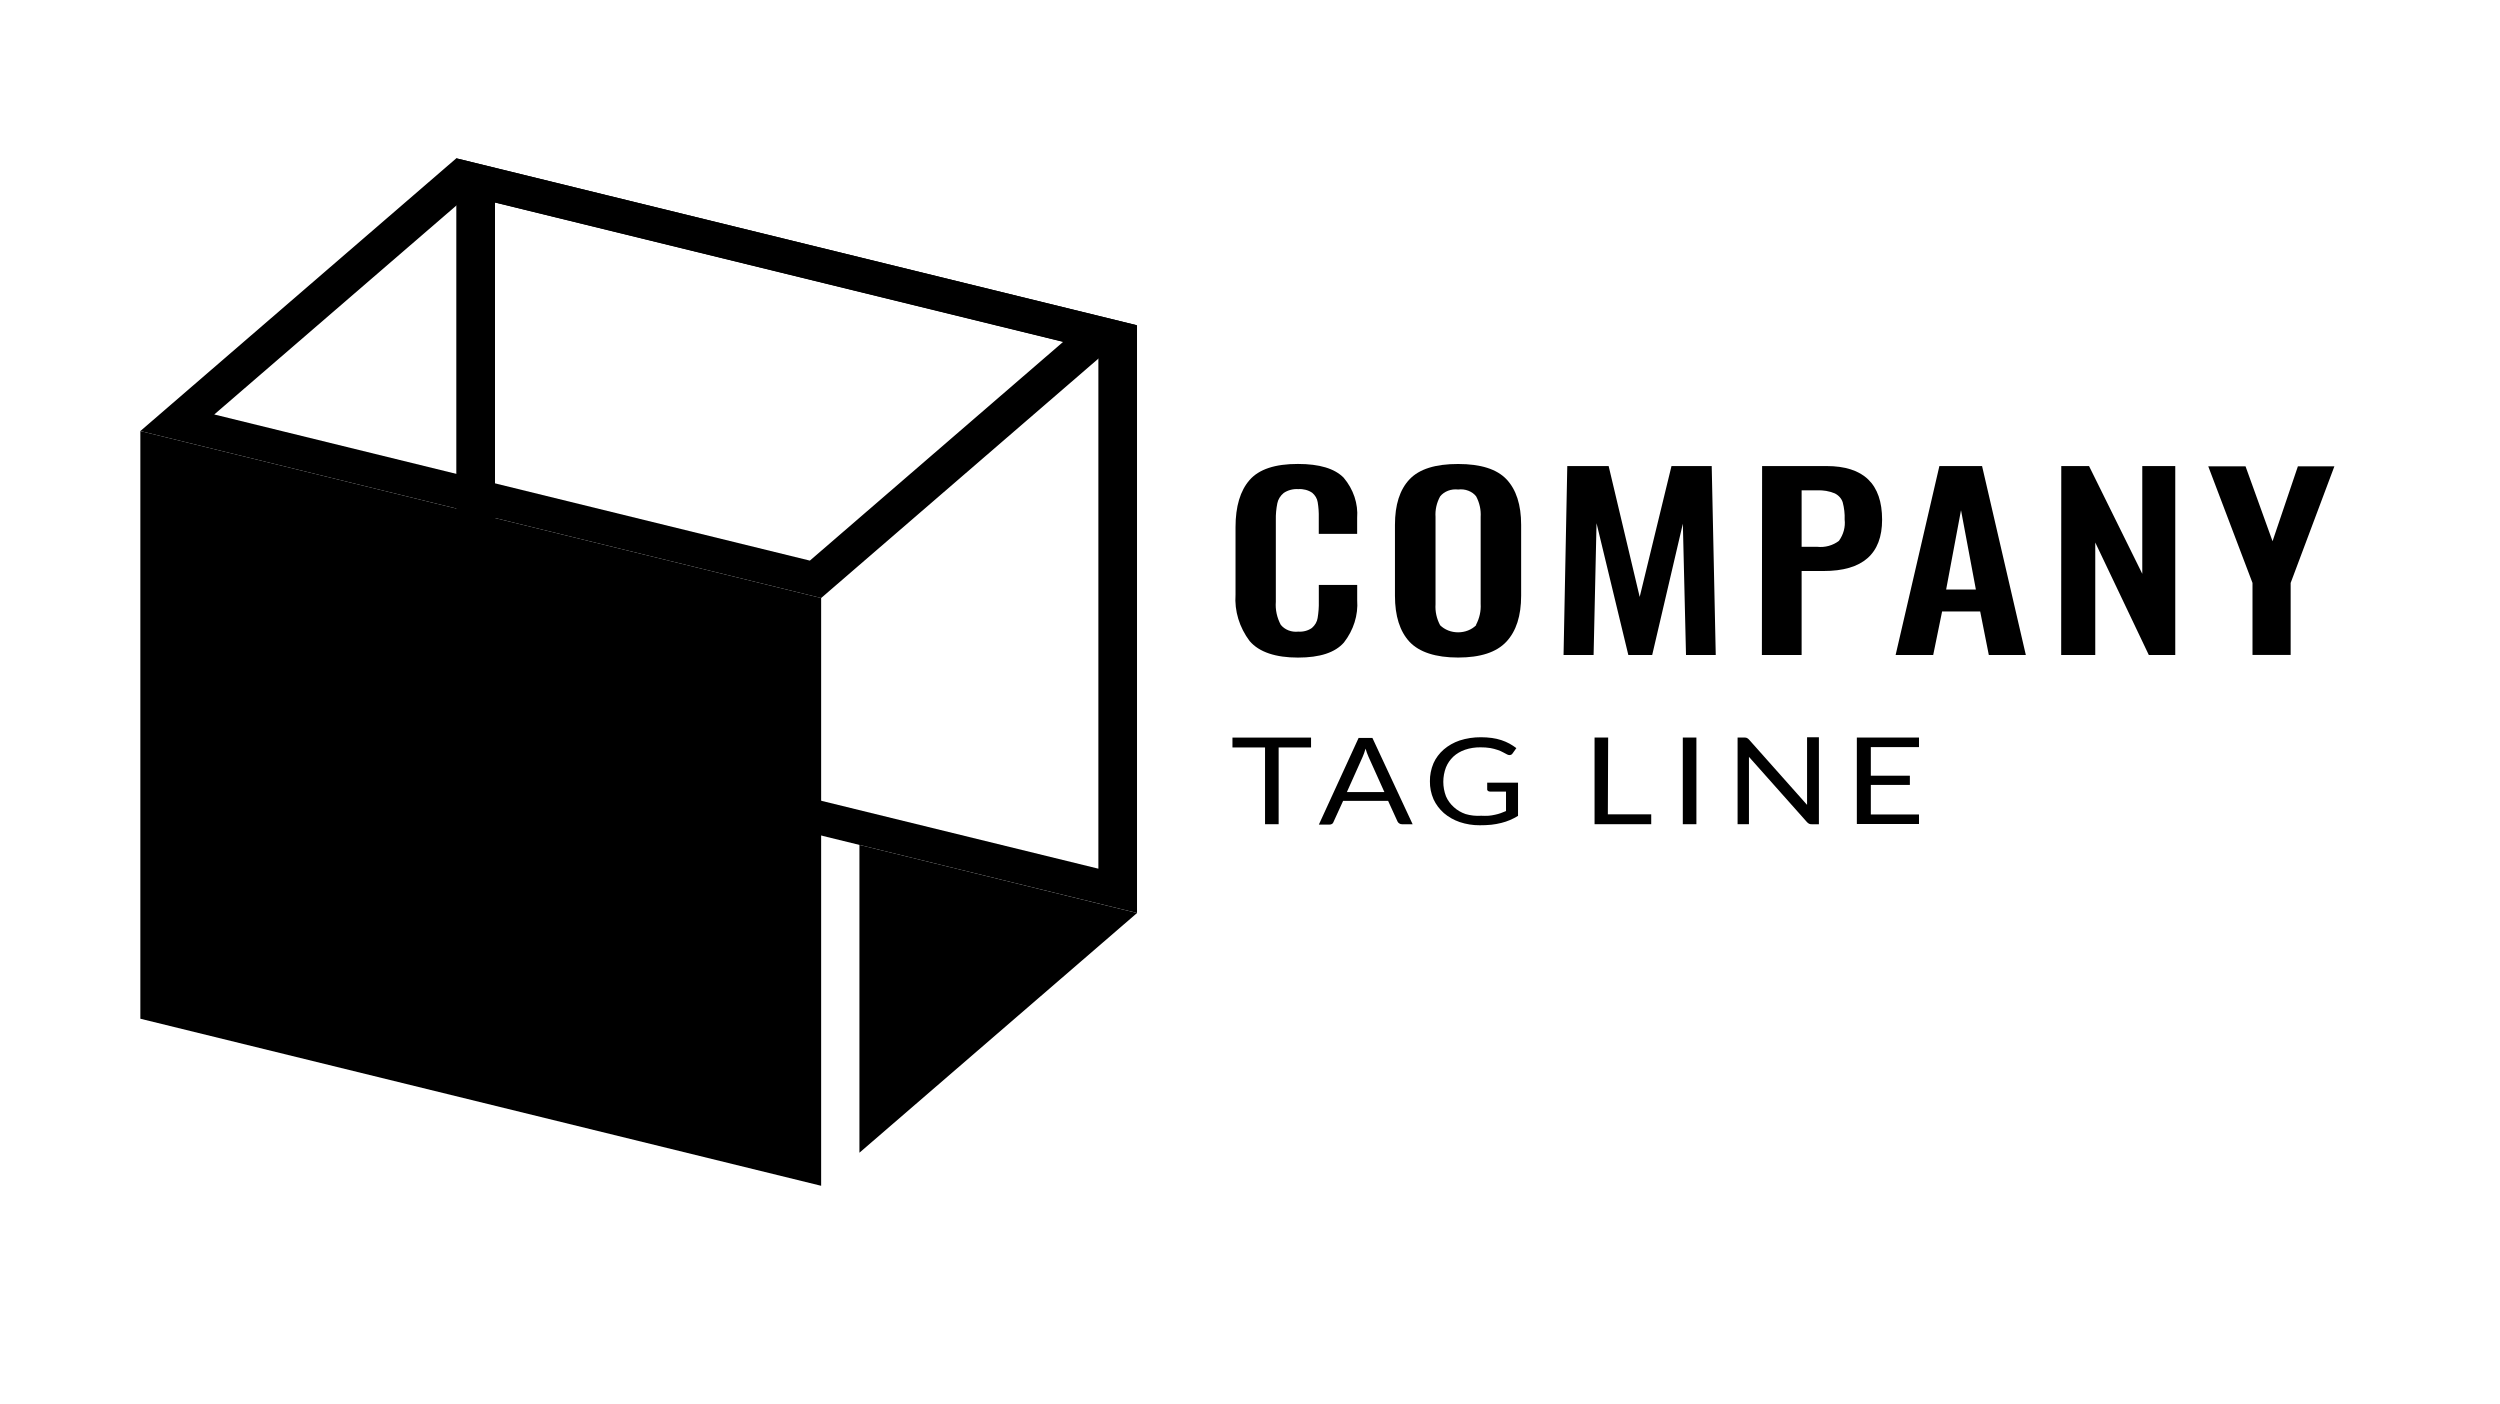
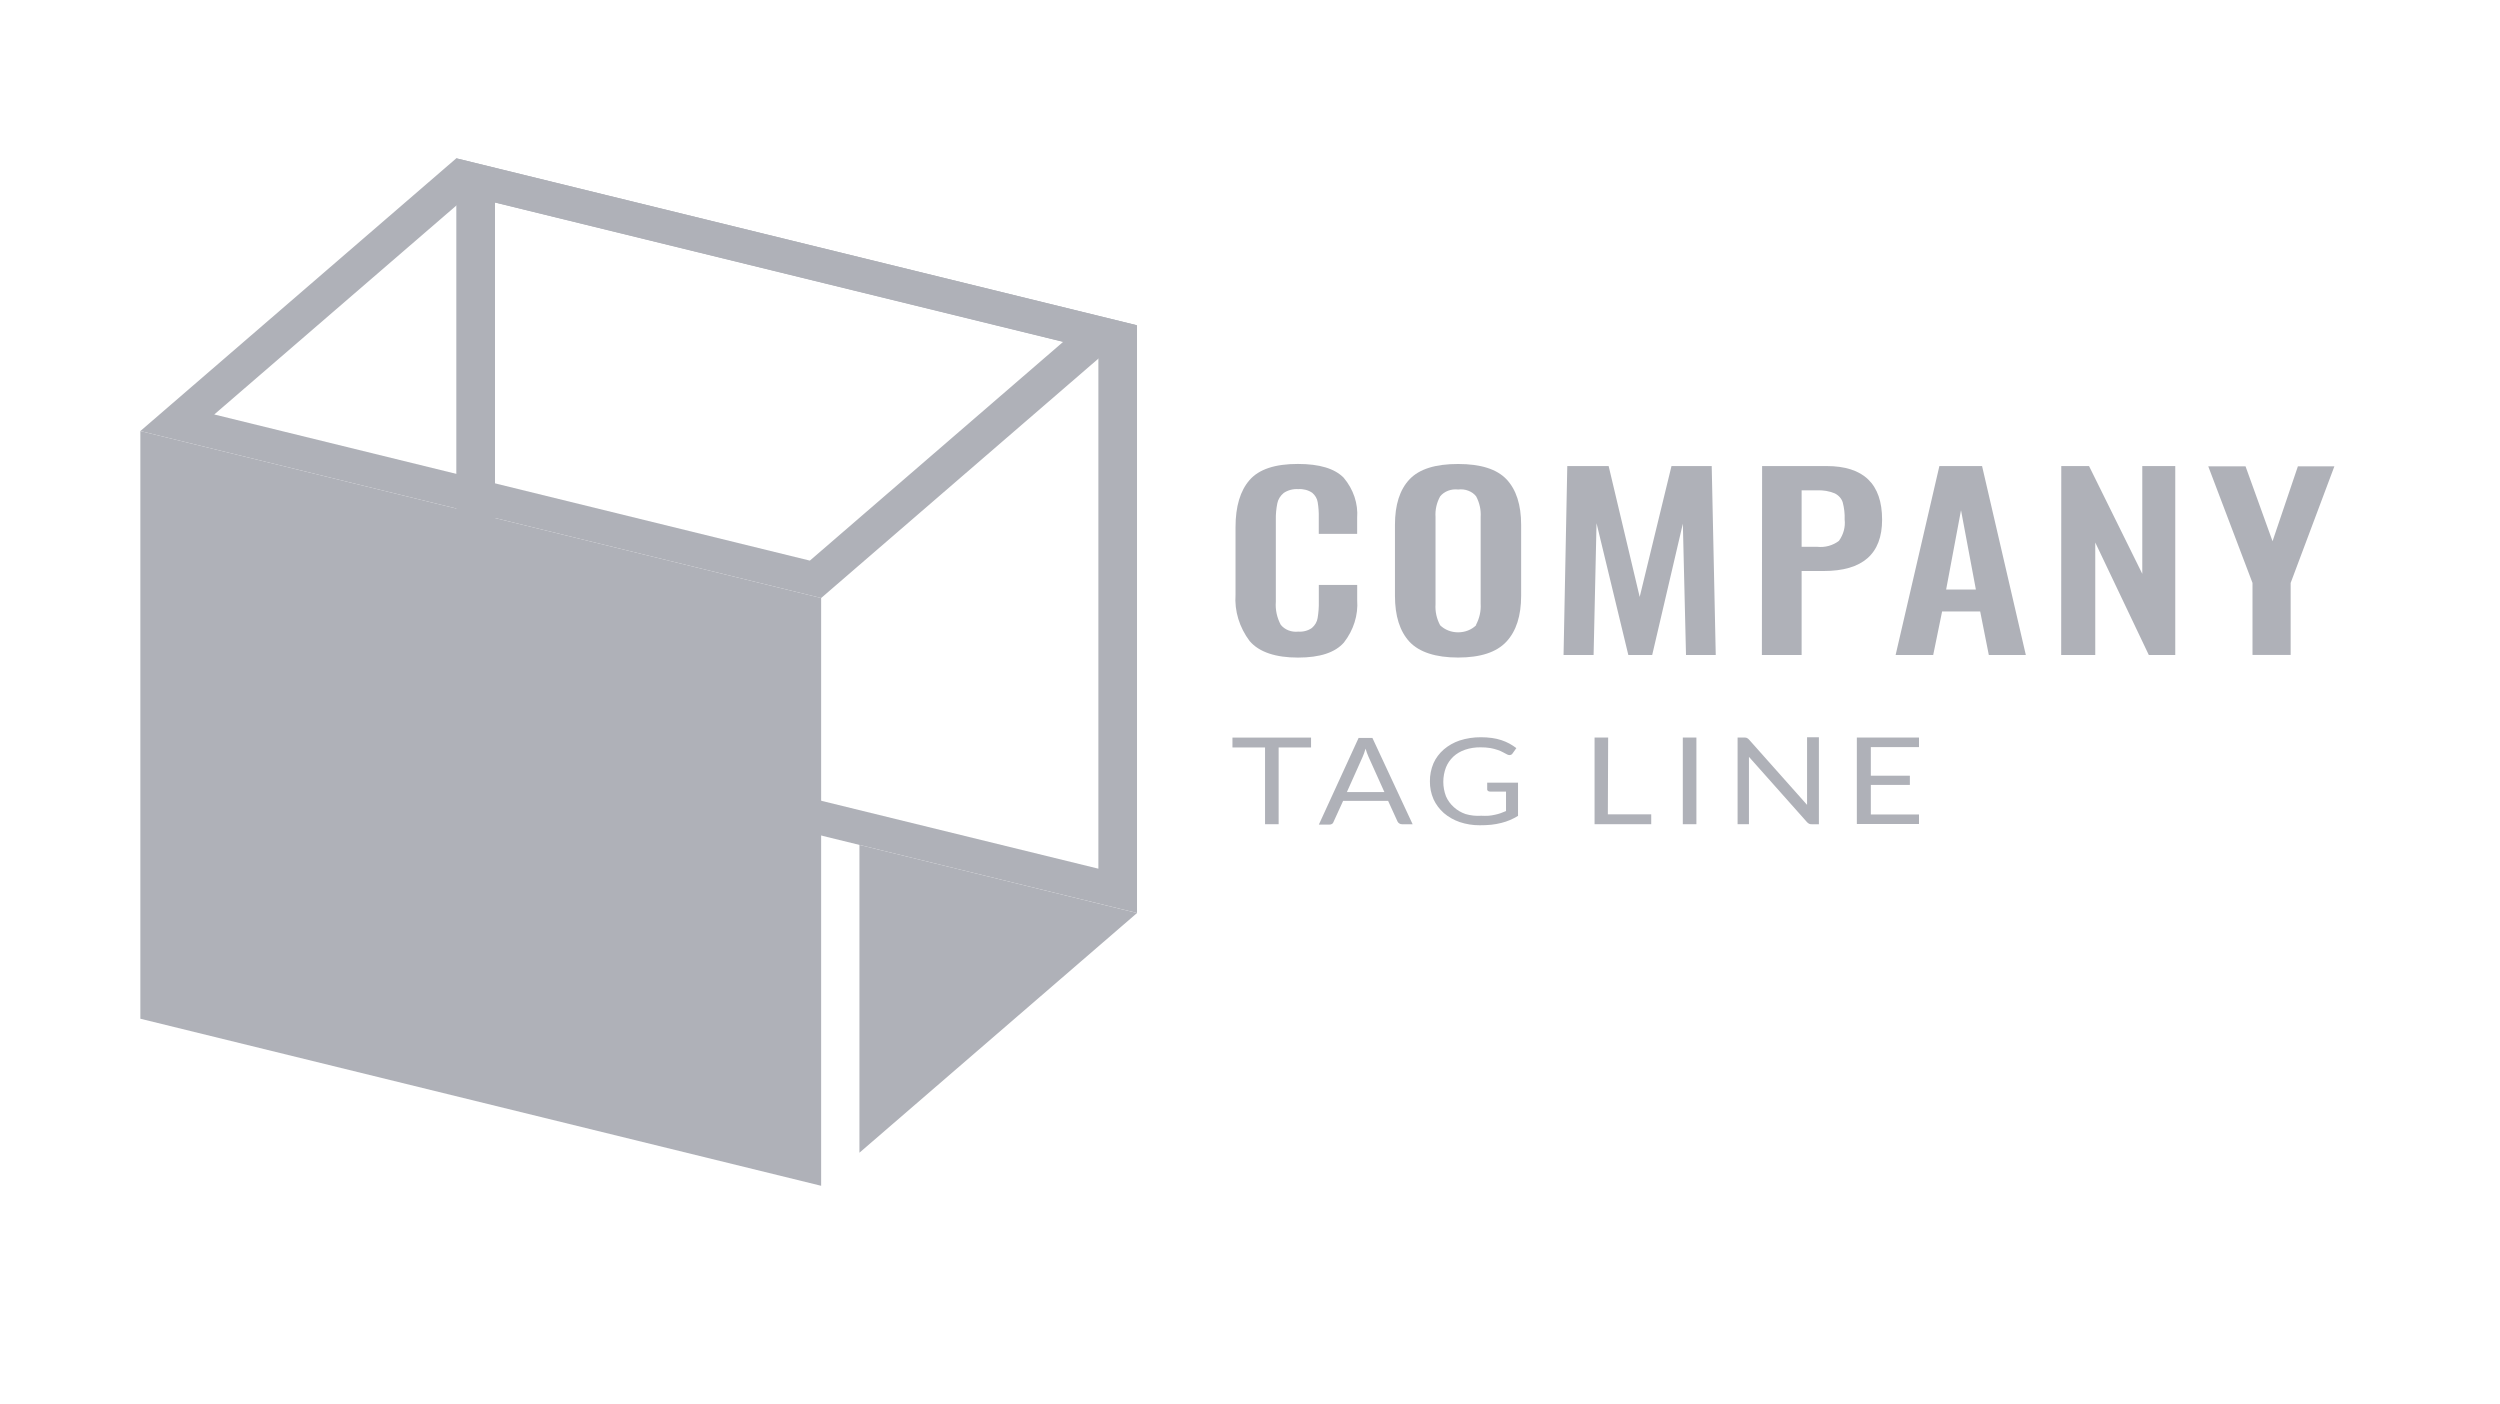
<svg xmlns="http://www.w3.org/2000/svg" version="1.1" width="57" height="32" viewBox="0 0 57 32">
-   <path d="M28.493 14.618c-0.236-0.315-0.349-0.686-0.323-1.061v-1.538c0-0.471 0.107-0.83 0.321-1.075s0.581-0.367 1.102-0.366c0.489 0 0.836 0.104 1.042 0.313 0.224 0.266 0.333 0.592 0.308 0.92v0.361h-0.875v-0.366c0.003-0.12-0.005-0.24-0.025-0.358-0.013-0.081-0.057-0.156-0.125-0.213-0.090-0.061-0.203-0.091-0.317-0.083-0.12-0.008-0.239 0.024-0.333 0.088-0.076 0.063-0.127 0.145-0.145 0.235-0.025 0.126-0.037 0.253-0.034 0.38v1.866c-0.014 0.18 0.025 0.36 0.112 0.524 0.044 0.055 0.104 0.099 0.175 0.127s0.149 0.038 0.226 0.029c0.112 0.008 0.223-0.022 0.31-0.084 0.071-0.061 0.117-0.141 0.13-0.227 0.020-0.124 0.030-0.249 0.027-0.374v-0.379h0.875v0.346c0.025 0.342-0.082 0.682-0.303 0.967-0.201 0.228-0.544 0.343-1.047 0.343s-0.884-0.122-1.1-0.375z" />
-   <path d="M32.137 14.633c-0.221-0.239-0.332-0.588-0.332-1.050v-1.617c0-0.457 0.11-0.802 0.332-1.037s0.591-0.351 1.109-0.35c0.515 0 0.882 0.117 1.103 0.35 0.221 0.235 0.333 0.58 0.333 1.037v1.617c0 0.457-0.112 0.807-0.337 1.048s-0.591 0.361-1.1 0.361c-0.509 0-0.886-0.122-1.109-0.36zM33.654 14.245c0.079-0.15 0.115-0.314 0.105-0.479v-1.98c0.010-0.161-0.025-0.322-0.103-0.469-0.044-0.057-0.106-0.101-0.179-0.129s-0.152-0.037-0.231-0.027c-0.079-0.009-0.159 0-0.231 0.028s-0.135 0.072-0.18 0.129c-0.080 0.146-0.116 0.308-0.105 0.469v1.99c-0.011 0.165 0.025 0.329 0.105 0.479 0.051 0.050 0.114 0.091 0.185 0.119s0.147 0.042 0.225 0.042c0.078 0 0.154-0.014 0.225-0.042s0.134-0.068 0.185-0.119v-0.009z" />
-   <path d="M35.735 10.626h0.942l0.708 2.984 0.725-2.984h0.917l0.092 4.308h-0.678l-0.072-2.994-0.699 2.994h-0.544l-0.725-3.005-0.067 3.005h-0.685l0.085-4.308z" />
-   <path d="M40.176 10.626h1.468c0.846 0 1.268 0.408 1.268 1.223 0 0.781-0.445 1.171-1.335 1.17h-0.5v1.915h-0.906l0.005-4.308zM41.43 12.467c0.090 0.010 0.18 0.003 0.266-0.021s0.165-0.063 0.232-0.115c0.104-0.146 0.15-0.316 0.13-0.486 0.005-0.131-0.010-0.263-0.044-0.391-0.013-0.043-0.036-0.083-0.067-0.118s-0.070-0.065-0.114-0.087c-0.126-0.052-0.265-0.076-0.404-0.069h-0.352v1.287h0.352z" />
-   <path d="M44.218 10.626h0.973l0.998 4.308h-0.844l-0.197-0.993h-0.868l-0.203 0.993h-0.857l0.998-4.308zM45.050 13.441l-0.339-1.808-0.339 1.808h0.678z" />
-   <path d="M46.996 10.626h0.634l1.214 2.457v-2.457h0.752v4.308h-0.603l-1.221-2.565v2.565h-0.777l0.002-4.308z" />
-   <path d="M51.357 13.291l-1.009-2.659h0.85l0.616 1.708 0.578-1.708h0.832l-0.997 2.659v1.642h-0.87v-1.642z" />
-   <path d="M29.892 16.817v0.225h-0.739v1.75h-0.31v-1.75h-0.743v-0.225h1.792z" />
-   <path d="M32.209 18.793h-0.239c-0.024 0.001-0.048-0.005-0.067-0.019-0.018-0.011-0.032-0.027-0.040-0.045l-0.214-0.469h-1.026l-0.214 0.469c-0.006 0.020-0.017 0.038-0.033 0.053-0.019 0.013-0.043 0.020-0.067 0.019h-0.239l0.906-1.976h0.315l0.917 1.968zM30.709 18.059h0.855l-0.362-0.804c-0.027-0.061-0.049-0.123-0.067-0.186-0.013 0.038-0.024 0.073-0.034 0.105l-0.033 0.083-0.359 0.802z" />
-   <path d="M33.771 18.599c0.057 0.003 0.114 0.003 0.17 0 0.049-0.004 0.097-0.012 0.145-0.023 0.044-0.009 0.088-0.021 0.13-0.036 0.040-0.014 0.080-0.031 0.121-0.048v-0.444h-0.362c-0.009 0-0.018-0.001-0.026-0.003s-0.016-0.007-0.023-0.012c-0.006-0.004-0.011-0.010-0.014-0.016s-0.005-0.013-0.004-0.020v-0.152h0.703v0.757c-0.057 0.035-0.118 0.067-0.181 0.094-0.065 0.028-0.132 0.050-0.201 0.067-0.074 0.019-0.15 0.032-0.227 0.041-0.088 0.008-0.176 0.013-0.264 0.012-0.156 0.001-0.311-0.024-0.457-0.073-0.136-0.047-0.259-0.117-0.362-0.206-0.101-0.090-0.18-0.196-0.234-0.313-0.057-0.131-0.085-0.27-0.083-0.41-0.002-0.141 0.026-0.281 0.082-0.413 0.052-0.117 0.132-0.224 0.234-0.313 0.103-0.089 0.227-0.159 0.362-0.205 0.155-0.050 0.32-0.075 0.486-0.074 0.084-0 0.169 0.006 0.252 0.017 0.074 0.010 0.146 0.027 0.216 0.050 0.063 0.021 0.124 0.047 0.181 0.078 0.056 0.031 0.108 0.065 0.158 0.103l-0.087 0.122c-0.007 0.011-0.017 0.021-0.029 0.027s-0.027 0.010-0.041 0.010c-0.020-0.001-0.040-0.006-0.056-0.016-0.027-0.013-0.056-0.028-0.089-0.047-0.038-0.021-0.079-0.039-0.121-0.053-0.054-0.019-0.11-0.033-0.167-0.044-0.076-0.012-0.153-0.018-0.23-0.017-0.12-0.001-0.238 0.017-0.35 0.055-0.101 0.035-0.192 0.088-0.266 0.156-0.075 0.071-0.132 0.155-0.169 0.246-0.081 0.214-0.081 0.445 0 0.659 0.040 0.093 0.101 0.178 0.181 0.249 0.074 0.068 0.164 0.121 0.265 0.156 0.115 0.034 0.237 0.047 0.359 0.039z" />
-   <path d="M36.659 18.567h0.989v0.225h-1.292v-1.976h0.31l-0.007 1.75z" />
-   <path d="M38.678 18.792h-0.31v-1.976h0.31v1.976z" />
-   <path d="M39.83 16.826c0.018 0.009 0.034 0.021 0.047 0.036l1.324 1.489c-0.002-0.023-0.002-0.047 0-0.070 0-0.022 0-0.044 0-0.064v-1.408h0.27v1.984h-0.156c-0.023 0.002-0.046-0.002-0.067-0.011-0.019-0.010-0.035-0.023-0.049-0.038l-1.323-1.488c0 0.023 0 0.045 0 0.067s0 0.042 0 0.061v1.408h-0.259v-1.976h0.161c0.017 0 0.035 0.003 0.051 0.009z" />
-   <path d="M43.753 16.817v0.217h-1.098v0.652h0.89v0.21h-0.89v0.674h1.098v0.217h-1.417v-1.971h1.417z" />
-   <path d="M11.286 4.616l13.757 3.372v11.818l-13.757-3.371v-11.819zM10.404 3.609v13.401l15.52 3.806v-13.399l-15.52-3.807z" />
-   <path d="M18.722 27.036l-15.522-3.809v-13.399l15.522 3.807v13.401z" />
-   <path d="M10.661 4.465l13.578 3.33-5.774 4.987-13.58-3.332 5.776-4.985zM10.404 3.609l-7.204 6.219 15.522 3.807 7.202-6.219-15.52-3.807z" />
-   <path d="M19.595 26.282l6.329-5.465-6.329-1.553v7.018z" />
+   <path fill="#afb1b8" d="M28.493 14.618c-0.236-0.315-0.349-0.686-0.323-1.061v-1.538c0-0.471 0.107-0.83 0.321-1.075s0.581-0.367 1.102-0.366c0.489 0 0.836 0.104 1.042 0.313 0.224 0.266 0.333 0.592 0.308 0.92v0.361h-0.875v-0.366c0.003-0.12-0.005-0.24-0.025-0.358-0.013-0.081-0.057-0.156-0.125-0.213-0.090-0.061-0.203-0.091-0.317-0.083-0.12-0.008-0.239 0.024-0.333 0.088-0.076 0.063-0.127 0.145-0.145 0.235-0.025 0.126-0.037 0.253-0.034 0.38v1.866c-0.014 0.18 0.025 0.36 0.112 0.524 0.044 0.055 0.104 0.099 0.175 0.127s0.149 0.038 0.226 0.029c0.112 0.008 0.223-0.022 0.31-0.084 0.071-0.061 0.117-0.141 0.13-0.227 0.020-0.124 0.030-0.249 0.027-0.374v-0.379h0.875v0.346c0.025 0.342-0.082 0.682-0.303 0.967-0.201 0.228-0.544 0.343-1.047 0.343s-0.884-0.122-1.1-0.375z" />
+   <path fill="#afb1b8" d="M32.137 14.633c-0.221-0.239-0.332-0.588-0.332-1.050v-1.617c0-0.457 0.11-0.802 0.332-1.037s0.591-0.351 1.109-0.35c0.515 0 0.882 0.117 1.103 0.35 0.221 0.235 0.333 0.58 0.333 1.037v1.617c0 0.457-0.112 0.807-0.337 1.048s-0.591 0.361-1.1 0.361c-0.509 0-0.886-0.122-1.109-0.36zM33.654 14.245c0.079-0.15 0.115-0.314 0.105-0.479v-1.98c0.010-0.161-0.025-0.322-0.103-0.469-0.044-0.057-0.106-0.101-0.179-0.129s-0.152-0.037-0.231-0.027c-0.079-0.009-0.159 0-0.231 0.028s-0.135 0.072-0.18 0.129c-0.080 0.146-0.116 0.308-0.105 0.469v1.99c-0.011 0.165 0.025 0.329 0.105 0.479 0.051 0.050 0.114 0.091 0.185 0.119s0.147 0.042 0.225 0.042c0.078 0 0.154-0.014 0.225-0.042s0.134-0.068 0.185-0.119v-0.009z" />
+   <path fill="#afb1b8" d="M35.735 10.626h0.942l0.708 2.984 0.725-2.984h0.917l0.092 4.308h-0.678l-0.072-2.994-0.699 2.994h-0.544l-0.725-3.005-0.067 3.005h-0.685l0.085-4.308z" />
+   <path fill="#afb1b8" d="M40.176 10.626h1.468c0.846 0 1.268 0.408 1.268 1.223 0 0.781-0.445 1.171-1.335 1.17h-0.5v1.915h-0.906l0.005-4.308zM41.43 12.467c0.090 0.010 0.18 0.003 0.266-0.021s0.165-0.063 0.232-0.115c0.104-0.146 0.15-0.316 0.13-0.486 0.005-0.131-0.010-0.263-0.044-0.391-0.013-0.043-0.036-0.083-0.067-0.118s-0.070-0.065-0.114-0.087c-0.126-0.052-0.265-0.076-0.404-0.069h-0.352v1.287h0.352z" />
+   <path fill="#afb1b8" d="M44.218 10.626h0.973l0.998 4.308h-0.844l-0.197-0.993h-0.868l-0.203 0.993h-0.857l0.998-4.308zM45.050 13.441l-0.339-1.808-0.339 1.808h0.678z" />
+   <path fill="#afb1b8" d="M46.996 10.626h0.634l1.214 2.457v-2.457h0.752v4.308h-0.603l-1.221-2.565v2.565h-0.777l0.002-4.308z" />
+   <path fill="#afb1b8" d="M51.357 13.291l-1.009-2.659h0.85l0.616 1.708 0.578-1.708h0.832l-0.997 2.659v1.642h-0.87v-1.642z" />
+   <path fill="#afb1b8" d="M29.892 16.817v0.225h-0.739v1.75h-0.31v-1.75h-0.743v-0.225h1.792z" />
+   <path fill="#afb1b8" d="M32.209 18.793h-0.239c-0.024 0.001-0.048-0.005-0.067-0.019-0.018-0.011-0.032-0.027-0.040-0.045l-0.214-0.469h-1.026l-0.214 0.469c-0.006 0.020-0.017 0.038-0.033 0.053-0.019 0.013-0.043 0.020-0.067 0.019h-0.239l0.906-1.976h0.315l0.917 1.968zM30.709 18.059h0.855l-0.362-0.804c-0.027-0.061-0.049-0.123-0.067-0.186-0.013 0.038-0.024 0.073-0.034 0.105l-0.033 0.083-0.359 0.802z" />
+   <path fill="#afb1b8" d="M33.771 18.599c0.057 0.003 0.114 0.003 0.17 0 0.049-0.004 0.097-0.012 0.145-0.023 0.044-0.009 0.088-0.021 0.13-0.036 0.040-0.014 0.080-0.031 0.121-0.048v-0.444h-0.362c-0.009 0-0.018-0.001-0.026-0.003s-0.016-0.007-0.023-0.012c-0.006-0.004-0.011-0.010-0.014-0.016s-0.005-0.013-0.004-0.020v-0.152h0.703v0.757c-0.057 0.035-0.118 0.067-0.181 0.094-0.065 0.028-0.132 0.050-0.201 0.067-0.074 0.019-0.15 0.032-0.227 0.041-0.088 0.008-0.176 0.013-0.264 0.012-0.156 0.001-0.311-0.024-0.457-0.073-0.136-0.047-0.259-0.117-0.362-0.206-0.101-0.090-0.18-0.196-0.234-0.313-0.057-0.131-0.085-0.27-0.083-0.41-0.002-0.141 0.026-0.281 0.082-0.413 0.052-0.117 0.132-0.224 0.234-0.313 0.103-0.089 0.227-0.159 0.362-0.205 0.155-0.050 0.32-0.075 0.486-0.074 0.084-0 0.169 0.006 0.252 0.017 0.074 0.010 0.146 0.027 0.216 0.050 0.063 0.021 0.124 0.047 0.181 0.078 0.056 0.031 0.108 0.065 0.158 0.103l-0.087 0.122c-0.007 0.011-0.017 0.021-0.029 0.027s-0.027 0.010-0.041 0.010c-0.020-0.001-0.040-0.006-0.056-0.016-0.027-0.013-0.056-0.028-0.089-0.047-0.038-0.021-0.079-0.039-0.121-0.053-0.054-0.019-0.11-0.033-0.167-0.044-0.076-0.012-0.153-0.018-0.23-0.017-0.12-0.001-0.238 0.017-0.35 0.055-0.101 0.035-0.192 0.088-0.266 0.156-0.075 0.071-0.132 0.155-0.169 0.246-0.081 0.214-0.081 0.445 0 0.659 0.040 0.093 0.101 0.178 0.181 0.249 0.074 0.068 0.164 0.121 0.265 0.156 0.115 0.034 0.237 0.047 0.359 0.039z" />
+   <path fill="#afb1b8" d="M36.659 18.567h0.989v0.225h-1.292v-1.976h0.31l-0.007 1.75z" />
+   <path fill="#afb1b8" d="M38.678 18.792h-0.31v-1.976h0.31v1.976z" />
+   <path fill="#afb1b8" d="M39.83 16.826c0.018 0.009 0.034 0.021 0.047 0.036l1.324 1.489c-0.002-0.023-0.002-0.047 0-0.070 0-0.022 0-0.044 0-0.064v-1.408h0.27v1.984h-0.156c-0.023 0.002-0.046-0.002-0.067-0.011-0.019-0.010-0.035-0.023-0.049-0.038l-1.323-1.488c0 0.023 0 0.045 0 0.067s0 0.042 0 0.061v1.408h-0.259v-1.976h0.161c0.017 0 0.035 0.003 0.051 0.009z" />
+   <path fill="#afb1b8" d="M43.753 16.817v0.217h-1.098v0.652h0.89v0.21h-0.89v0.674h1.098v0.217h-1.417v-1.971h1.417z" />
+   <path fill="#afb1b8" d="M11.286 4.616l13.757 3.372v11.818l-13.757-3.371v-11.819zM10.404 3.609v13.401l15.52 3.806v-13.399l-15.52-3.807z" />
+   <path fill="#afb1b8" d="M18.722 27.036l-15.522-3.809v-13.399l15.522 3.807v13.401z" />
+   <path fill="#afb1b8" d="M10.661 4.465l13.578 3.33-5.774 4.987-13.58-3.332 5.776-4.985zM10.404 3.609l-7.204 6.219 15.522 3.807 7.202-6.219-15.52-3.807z" />
+   <path fill="#afb1b8" d="M19.595 26.282l6.329-5.465-6.329-1.553v7.018z" />
</svg>
